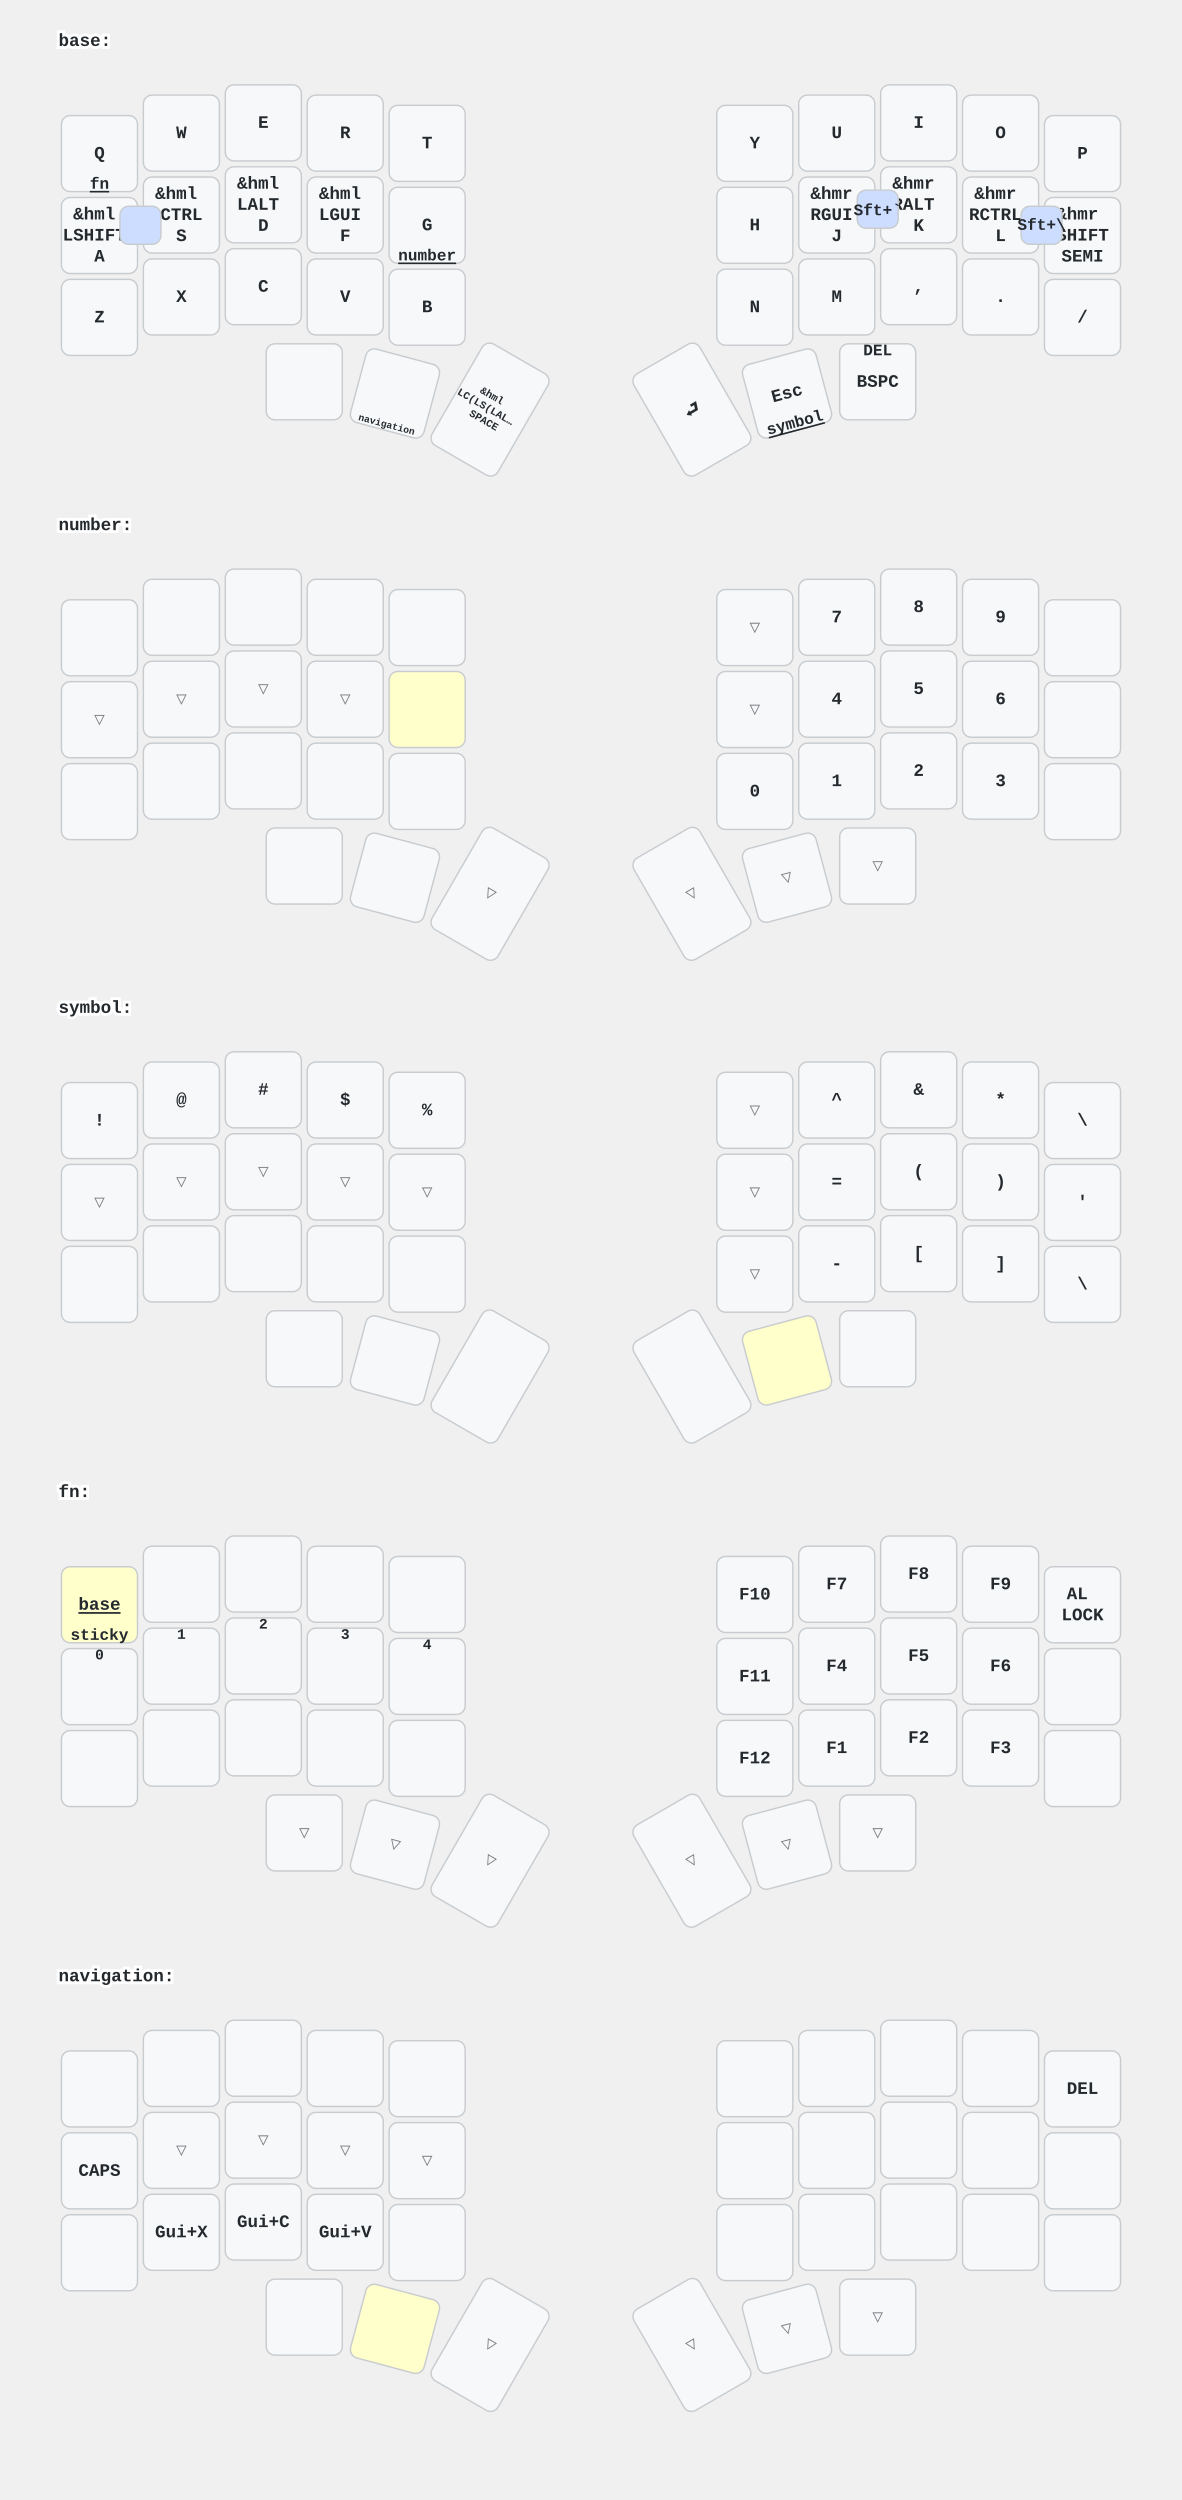
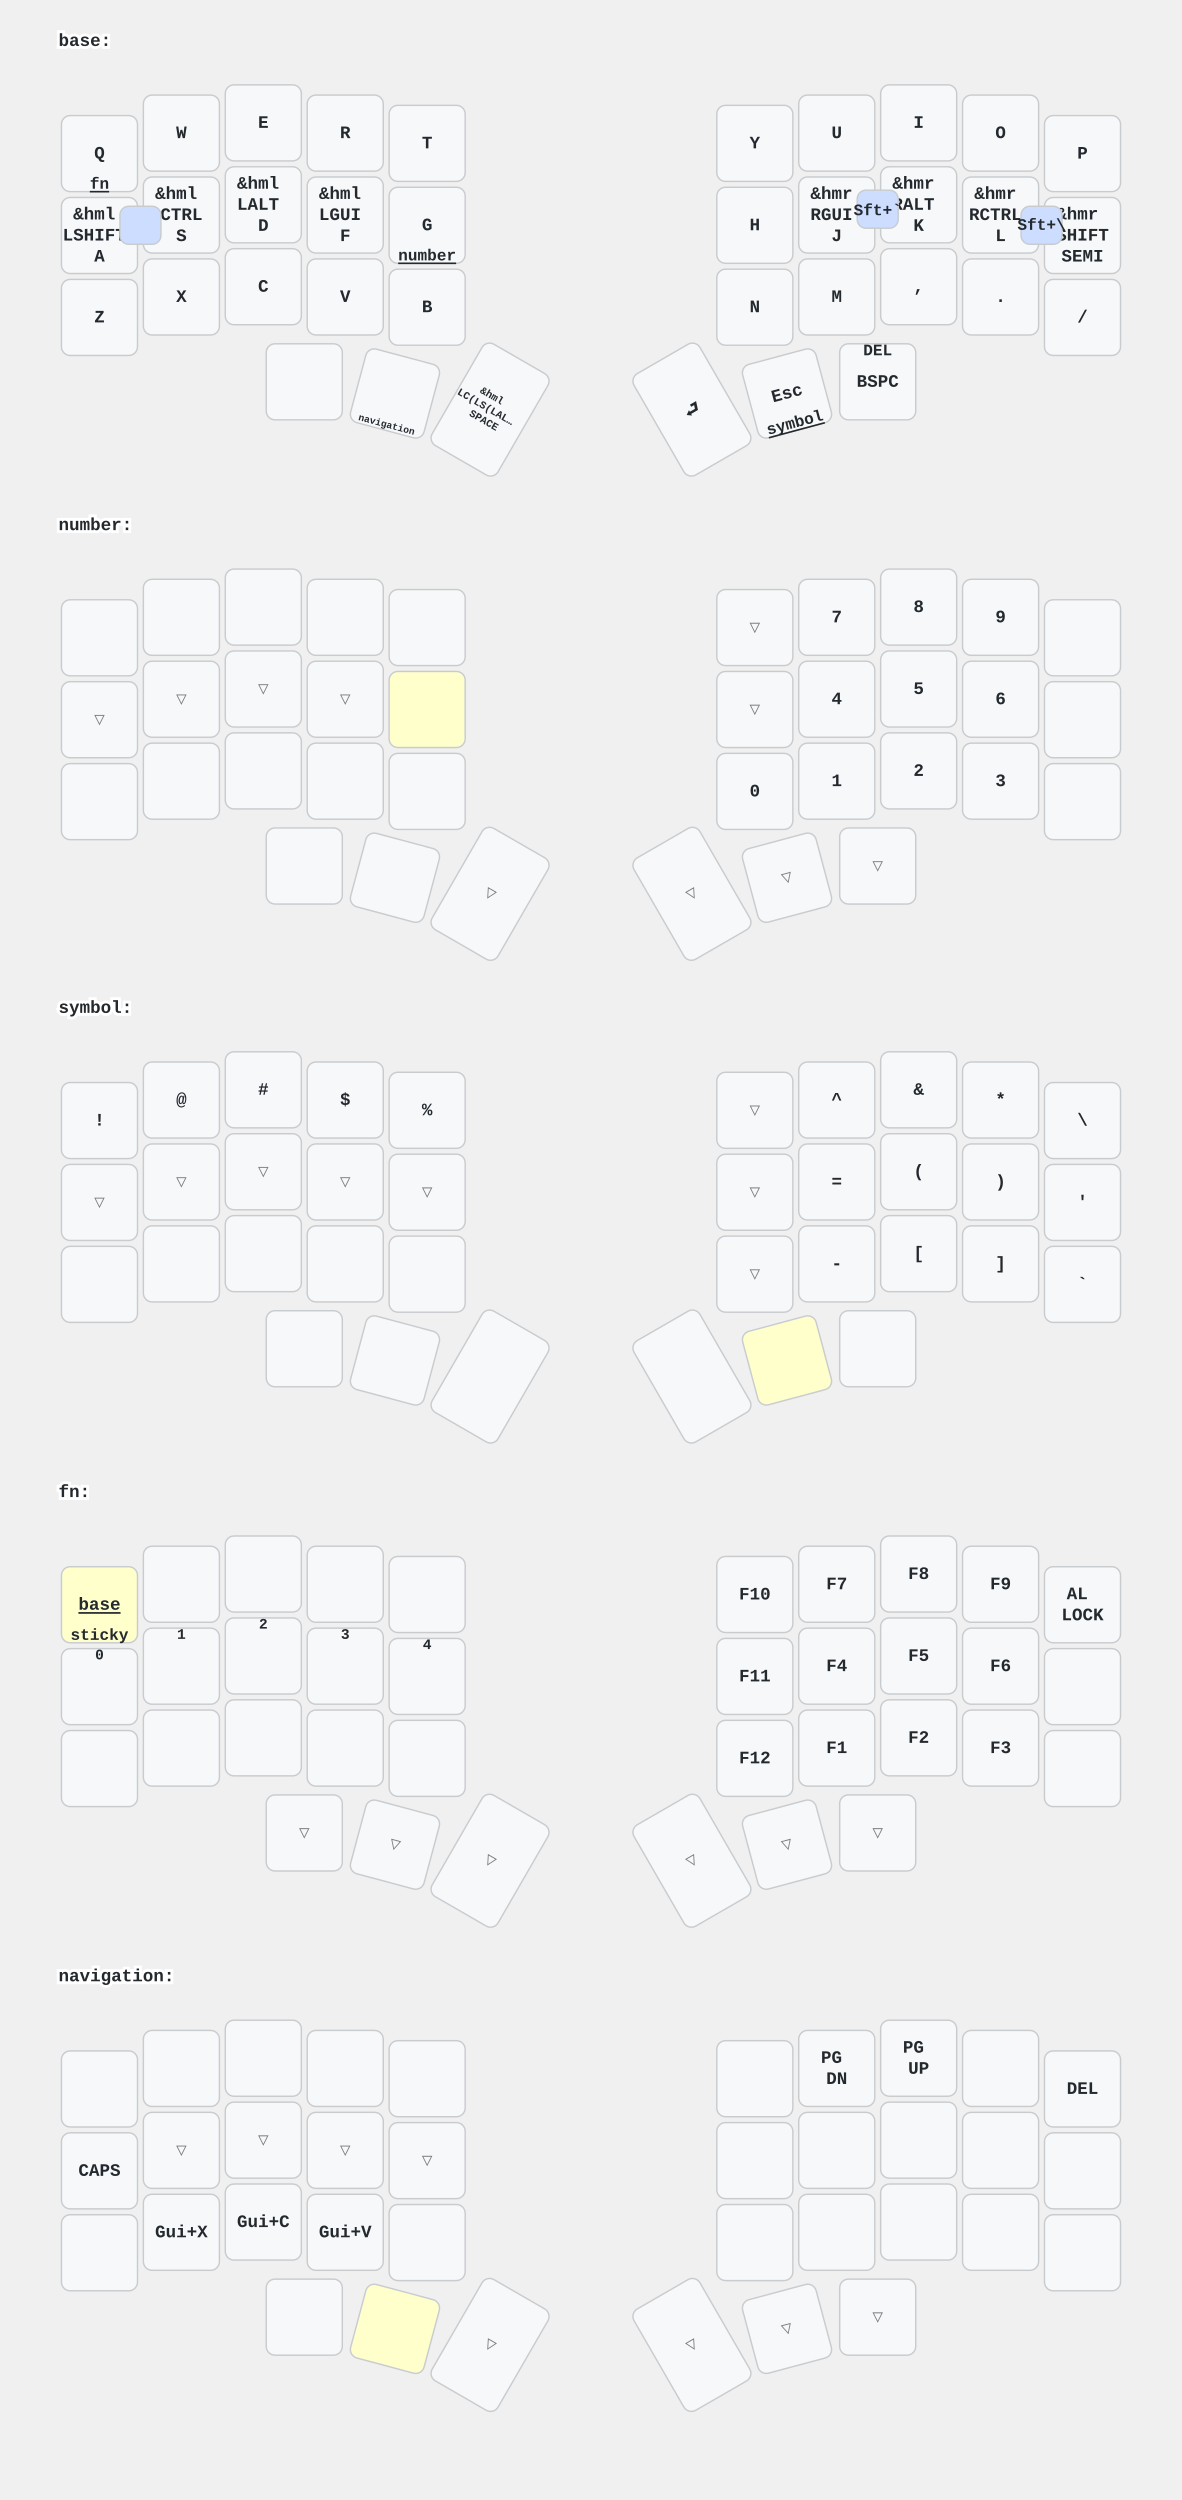
<svg xmlns="http://www.w3.org/2000/svg" xmlns:xlink="http://www.w3.org/1999/xlink" width="808" height="1709" viewBox="0 0 808 1709" class="keymap">
  <defs>/* start glyphs */
<svg id="mdi:apple-keyboard-shift">
      <svg id="mdi-apple-keyboard-shift" viewBox="0 0 24 24">
        <path d="M15,18V12H17.17L12,6.83L6.83,12H9V18H15M12,4L22,14H17V20H7V14H2L12,4Z" />
      </svg>
    </svg>
    <svg id="mdi:arrow-down">
      <svg id="mdi-arrow-down" viewBox="0 0 24 24">
        <path d="M11,4H13V16L18.5,10.5L19.92,11.92L12,19.84L4.08,11.92L5.5,10.5L11,16V4Z" />
      </svg>
    </svg>
    <svg id="mdi:arrow-left">
      <svg id="mdi-arrow-left" viewBox="0 0 24 24">
        <path d="M20,11V13H8L13.5,18.5L12.08,19.92L4.16,12L12.08,4.08L13.5,5.5L8,11H20Z" />
      </svg>
    </svg>
    <svg id="mdi:arrow-right">
      <svg id="mdi-arrow-right" viewBox="0 0 24 24">
        <path d="M4,11V13H16L10.5,18.5L11.92,19.92L19.84,12L11.92,4.08L10.5,5.5L16,11H4Z" />
      </svg>
    </svg>
    <svg id="mdi:arrow-up">
      <svg id="mdi-arrow-up" viewBox="0 0 24 24">
        <path d="M13,20H11V8L5.5,13.5L4.08,12.08L12,4.16L19.92,12.08L18.5,13.5L13,8V20Z" />
      </svg>
    </svg>
    <svg id="mdi:bluetooth">
      <svg id="mdi-bluetooth" viewBox="0 0 24 24">
        <path d="M14.88,16.29L13,18.17V14.41M13,5.83L14.88,7.71L13,9.58M17.71,7.71L12,2H11V9.58L6.41,5L5,6.41L10.59,12L5,17.58L6.41,19L11,14.41V22H12L17.71,16.29L13.41,12L17.71,7.71Z" />
      </svg>
    </svg>
    <svg id="mdi:bluetooth-connect">
      <svg id="mdi-bluetooth-connect" viewBox="0 0 24 24">
        <path d="M19,10L17,12L19,14L21,12M14.88,16.29L13,18.17V14.41M13,5.83L14.88,7.71L13,9.58M17.71,7.71L12,2H11V9.58L6.41,5L5,6.41L10.59,12L5,17.58L6.41,19L11,14.41V22H12L17.71,16.29L13.41,12M7,12L5,10L3,12L5,14L7,12Z" />
      </svg>
    </svg>
    <svg id="mdi:bluetooth-settings">
      <svg id="mdi-bluetooth-settings" viewBox="0 0 24 24">
        <path d="M14.88,14.29L13,16.17V12.41L14.88,14.29M13,3.83L14.88,5.71L13,7.59M17.71,5.71L12,0H11V7.59L6.41,3L5,4.41L10.59,10L5,15.59L6.41,17L11,12.41V20H12L17.71,14.29L13.41,10L17.71,5.71M15,24H17V22H15M7,24H9V22H7M11,24H13V22H11V24Z" />
      </svg>
    </svg>
    <svg id="mdi:close-thick">
      <svg id="mdi-close-thick" viewBox="0 0 24 24">
        <path d="M20 6.91L17.09 4L12 9.09L6.91 4L4 6.91L9.09 12L4 17.09L6.91 20L12 14.91L17.09 20L20 17.09L14.91 12L20 6.91Z" />
      </svg>
    </svg>
    <svg id="mdi:flash">
      <svg id="mdi-flash" viewBox="0 0 24 24">
        <path d="M7,2V13H10V22L17,10H13L17,2H7Z" />
      </svg>
    </svg>
    <svg id="mdi:keyboard">
      <svg id="mdi-keyboard" viewBox="0 0 24 24">
        <path d="M19,10H17V8H19M19,13H17V11H19M16,10H14V8H16M16,13H14V11H16M16,17H8V15H16M7,10H5V8H7M7,13H5V11H7M8,11H10V13H8M8,8H10V10H8M11,11H13V13H11M11,8H13V10H11M20,5H4C2.89,5 2,5.89 2,7V17A2,2 0 0,0 4,19H20A2,2 0 0,0 22,17V7C22,5.89 21.1,5 20,5Z" />
      </svg>
    </svg>
    <svg id="mdi:keyboard-tab">
      <svg id="mdi-keyboard-tab" viewBox="0 0 24 24">
        <path d="M20,18H22V6H20M11.59,7.41L15.17,11H1V13H15.17L11.59,16.58L13,18L19,12L13,6L11.59,7.41Z" />
      </svg>
    </svg>
    <svg id="mdi:micro-sd">
      <svg id="mdi-micro-sd" viewBox="0 0 24 24">
        <path d="M8,2A2,2 0 0,0 6,4V11L4,13V20A2,2 0 0,0 6,22H18A2,2 0 0,0 20,20V4A2,2 0 0,0 18,2H8M9,4H11V8H9V4M12,4H14V8H12V4M15,4H17V8H15V4Z" />
      </svg>
    </svg>
    <svg id="mdi:new-box">
      <svg id="mdi-new-box" viewBox="0 0 24 24">
        <path d="M20,4C21.11,4 22,4.89 22,6V18C22,19.11 21.11,20 20,20H4C2.89,20 2,19.11 2,18V6C2,4.89 2.89,4 4,4H20M8.5,15V9H7.25V12.5L4.75,9H3.5V15H4.75V11.5L7.3,15H8.5M13.5,10.26V9H9.5V15H13.5V13.75H11V12.64H13.5V11.38H11V10.26H13.5M20.5,14V9H19.25V13.5H18.13V10H16.88V13.5H15.75V9H14.5V14A1,1 0 0,0 15.5,15H19.5A1,1 0 0,0 20.5,14Z" />
      </svg>
    </svg>
    <svg id="mdi:usb">
      <svg id="mdi-usb" viewBox="0 0 24 24">
        <path d="M15,7V11H16V13H13V5H15L12,1L9,5H11V13H8V10.93C8.7,10.56 9.2,9.85 9.2,9C9.2,7.78 8.21,6.8 7,6.8C5.78,6.8 4.8,7.78 4.8,9C4.8,9.85 5.3,10.56 6,10.93V13A2,2 0 0,0 8,15H11V18.05C10.29,18.41 9.8,19.15 9.8,20A2.2,2.2 0 0,0 12,22.2A2.2,2.2 0 0,0 14.2,20C14.2,19.15 13.71,18.41 13,18.05V15H16A2,2 0 0,0 18,13V11H19V7H15Z" />
      </svg>
    </svg>
  </defs>/* end glyphs */
<style>/* inherit to force styles through use tags */
svg path {
    fill: inherit;
}

/* font and background color specifications */
svg.keymap {
    font-family: SFMono-Regular,Consolas,Liberation Mono,Menlo,monospace;
    font-size: 14px;
    font-kerning: normal;
    text-rendering: optimizeLegibility;
    fill: #24292e;
}

/* default key styling */
rect.key {
    fill: #f6f8fa;
}

rect.key, rect.combo {
    stroke: #c9cccf;
    stroke-width: 1;
}

/* default key side styling, only used is draw_key_sides is set */
rect.side {
    filter: brightness(90%);
}

/* color accent for combo boxes */
rect.combo, rect.combo-separate {
    fill: #cdf;
}

/* color accent for held keys */
rect.held, rect.combo.held {
    fill: #fdd;
}

/* color accent for ghost (optional) keys */
rect.ghost, rect.combo.ghost {
    stroke-dasharray: 4, 4;
    stroke-width: 2;
}

text {
    text-anchor: middle;
    dominant-baseline: middle;
}

/* styling for layer labels */
text.label {
    font-weight: bold;
    text-anchor: start;
    stroke: white;
    stroke-width: 4;
    paint-order: stroke;
}

/* styling for optional footer */
text.footer {
    text-anchor: end;
    dominant-baseline: auto;
    stroke: white;
    stroke-width: 4;
    paint-order: stroke;
}

/* styling for combo tap, and key non-tap label text */
text.combo, text.hold, text.shifted, text.left, text.right {
    font-size: 11px;
}

text.hold {
    text-anchor: middle;
    dominant-baseline: auto;
}

text.shifted {
    text-anchor: middle;
    dominant-baseline: hanging;
}

text.left {
    text-anchor: start;
}

text.right {
    text-anchor: end;
}

text.layer-activator {
    text-decoration: underline;
}

/* styling for hold/shifted label text in combo box */
text.combo.hold, text.combo.shifted, text.combo.left, text.combo.right {
    font-size: 8px;
}

/* lighter symbol for transparent keys */
text.trans {
    fill: #7b7e81;
}

/* styling for combo dendrons */
path.combo {
    stroke-width: 1;
    stroke: gray;
    fill: none;
}

/* Start Tabler Icons Cleanup */
/* cannot use height/width with glyphs */
.icon-tabler &gt; path {
    fill: inherit;
    stroke: inherit;
    stroke-width: 2;
}
/* hide tabler's default box */
.icon-tabler &gt; path[stroke="none"][fill="none"] {
    visibility: hidden;
}
/* End Tabler Icons Cleanup */

/* For default sytles, see https://github.com/caksoylar/keymap-drawer/blob/main/keymap_drawer/config.py#L85 */

svg.keymap {
  font-family: Ubuntu Mono, Inconsolata, Consolas, Liberation Mono, Menlo, monospace;
  font-size: 12px;
  font-weight: bold;
  text-rendering: optimizeLegibility;
}

/* Color accent for held keys */
rect.held, rect.combo.held {
    fill: #ffc;
}

/* Technique borrowed and extended from https://github.com/englmaxi/zmk-config/blob/master/keymap-drawer/config.yaml */
.sym_sub_text.tap {
  translate: -5px 2px;
  font-size: 20px;
}
.sym_sub_text.shifted {
  translate: 10px 13px;
  font-size: 10px;
  opacity: 1.0;
}
.combo.sym_sub_text.tap {
  translate: -1px 1px;
}
.combo.sym_sub_text.shifted {
  translate: 7px 5px;
  font-size: 10px;
  opacity: 1.0;
}

/* Toggle */
.toggle.shifted {
  translate: -10px 12px;
}

.toggle.hold {
  translate: 13px -23px;
}

/* Variant for tap-dances */
.tap_dance.tap {
  translate: -7px 0px;
  font-size: 12px;
}
.tap_dance.shifted {
  translate: 7px 17px;
  font-size: 12px;
  opacity: 1.0;
}

/* Variant for symbol next to symbol */
.sym_by_sym.tap {
  translate: -6px 0px;
}
.sym_by_sym.shifted {
  translate: 10px 12px;
  opacity: 1.0;
}

.combo.sym_by_sym.tap {
  translate: -35px 0px;
}
.combo.sym_by_sym.shifted {
  translate: 35px 20px;
  opacity: 1.0;
}

.combo.sym_by_sym.hold {
  visibility: hidden;
}

/* hide hold box for combo sym_by_sym */
.combo.sym_by_sym.hold &gt; path[stroke="none"][fill="none"] {
  visibility: hidden;
}
</style>
  <g transform="translate(40, 0)" class="layer-base">
    <text x="0" y="28" class="label" id="base">base:</text>
    <g transform="translate(0, 56)">
      <g transform="translate(28, 49)" class="key keypos-0">
        <rect rx="6" ry="6" x="-26" y="-26" width="52" height="52" class="key" />
        <text x="0" y="0" class="key tap">Q</text>
        <a href="#fn">
          <text x="0" y="24" class="key hold layer-activator">fn</text>
        </a>
      </g>
      <g transform="translate(84, 35)" class="key keypos-1">
        <rect rx="6" ry="6" x="-26" y="-26" width="52" height="52" class="key" />
        <text x="0" y="0" class="key tap">W</text>
      </g>
      <g transform="translate(140, 28)" class="key keypos-2">
        <rect rx="6" ry="6" x="-26" y="-26" width="52" height="52" class="key" />
        <text x="0" y="0" class="key tap">E</text>
      </g>
      <g transform="translate(196, 35)" class="key keypos-3">
        <rect rx="6" ry="6" x="-26" y="-26" width="52" height="52" class="key" />
        <text x="0" y="0" class="key tap">R</text>
      </g>
      <g transform="translate(252, 42)" class="key keypos-4">
        <rect rx="6" ry="6" x="-26" y="-26" width="52" height="52" class="key" />
        <text x="0" y="0" class="key tap">T</text>
      </g>
      <g transform="translate(476, 42)" class="key keypos-5">
        <rect rx="6" ry="6" x="-26" y="-26" width="52" height="52" class="key" />
        <text x="0" y="0" class="key tap">Y</text>
      </g>
      <g transform="translate(532, 35)" class="key keypos-6">
        <rect rx="6" ry="6" x="-26" y="-26" width="52" height="52" class="key" />
        <text x="0" y="0" class="key tap">U</text>
      </g>
      <g transform="translate(588, 28)" class="key keypos-7">
        <rect rx="6" ry="6" x="-26" y="-26" width="52" height="52" class="key" />
        <text x="0" y="0" class="key tap">I</text>
      </g>
      <g transform="translate(644, 35)" class="key keypos-8">
        <rect rx="6" ry="6" x="-26" y="-26" width="52" height="52" class="key" />
        <text x="0" y="0" class="key tap">O</text>
      </g>
      <g transform="translate(700, 49)" class="key keypos-9">
        <rect rx="6" ry="6" x="-26" y="-26" width="52" height="52" class="key" />
        <text x="0" y="0" class="key tap">P</text>
      </g>
      <g transform="translate(28, 105)" class="key keypos-10">
        <rect rx="6" ry="6" x="-26" y="-26" width="52" height="52" class="key" />
        <text x="0" y="0" class="key tap">
          <tspan x="0" dy="-1.2em">&amp;hml</tspan>
          <tspan x="0" dy="1.2em">LSHIFT</tspan>
          <tspan x="0" dy="1.2em">A</tspan>
        </text>
      </g>
      <g transform="translate(84, 91)" class="key keypos-11">
        <rect rx="6" ry="6" x="-26" y="-26" width="52" height="52" class="key" />
        <text x="0" y="0" class="key tap">
          <tspan x="0" dy="-1.2em">&amp;hml</tspan>
          <tspan x="0" dy="1.2em">LCTRL</tspan>
          <tspan x="0" dy="1.2em">S</tspan>
        </text>
      </g>
      <g transform="translate(140, 84)" class="key keypos-12">
        <rect rx="6" ry="6" x="-26" y="-26" width="52" height="52" class="key" />
        <text x="0" y="0" class="key tap">
          <tspan x="0" dy="-1.2em">&amp;hml</tspan>
          <tspan x="0" dy="1.2em">LALT</tspan>
          <tspan x="0" dy="1.2em">D</tspan>
        </text>
      </g>
      <g transform="translate(196, 91)" class="key keypos-13">
        <rect rx="6" ry="6" x="-26" y="-26" width="52" height="52" class="key" />
        <text x="0" y="0" class="key tap">
          <tspan x="0" dy="-1.2em">&amp;hml</tspan>
          <tspan x="0" dy="1.2em">LGUI</tspan>
          <tspan x="0" dy="1.2em">F</tspan>
        </text>
      </g>
      <g transform="translate(252, 98)" class="key keypos-14">
        <rect rx="6" ry="6" x="-26" y="-26" width="52" height="52" class="key" />
        <text x="0" y="0" class="key tap">G</text>
        <a href="#number">
          <text x="0" y="24" class="key hold layer-activator">number</text>
        </a>
      </g>
      <g transform="translate(476, 98)" class="key keypos-15">
        <rect rx="6" ry="6" x="-26" y="-26" width="52" height="52" class="key" />
        <text x="0" y="0" class="key tap">H</text>
      </g>
      <g transform="translate(532, 91)" class="key keypos-16">
        <rect rx="6" ry="6" x="-26" y="-26" width="52" height="52" class="key" />
        <text x="0" y="0" class="key tap">
          <tspan x="0" dy="-1.2em">&amp;hmr</tspan>
          <tspan x="0" dy="1.2em">RGUI</tspan>
          <tspan x="0" dy="1.2em">J</tspan>
        </text>
      </g>
      <g transform="translate(588, 84)" class="key keypos-17">
        <rect rx="6" ry="6" x="-26" y="-26" width="52" height="52" class="key" />
        <text x="0" y="0" class="key tap">
          <tspan x="0" dy="-1.2em">&amp;hmr</tspan>
          <tspan x="0" dy="1.2em">RALT</tspan>
          <tspan x="0" dy="1.2em">K</tspan>
        </text>
      </g>
      <g transform="translate(644, 91)" class="key keypos-18">
        <rect rx="6" ry="6" x="-26" y="-26" width="52" height="52" class="key" />
        <text x="0" y="0" class="key tap">
          <tspan x="0" dy="-1.2em">&amp;hmr</tspan>
          <tspan x="0" dy="1.2em">RCTRL</tspan>
          <tspan x="0" dy="1.2em">L</tspan>
        </text>
      </g>
      <g transform="translate(700, 105)" class="key keypos-19">
        <rect rx="6" ry="6" x="-26" y="-26" width="52" height="52" class="key" />
        <text x="0" y="0" class="key tap">
          <tspan x="0" dy="-1.2em">&amp;hmr</tspan>
          <tspan x="0" dy="1.2em">RSHIFT</tspan>
          <tspan x="0" dy="1.2em">SEMI</tspan>
        </text>
      </g>
      <g transform="translate(28, 161)" class="key keypos-20">
        <rect rx="6" ry="6" x="-26" y="-26" width="52" height="52" class="key" />
        <text x="0" y="0" class="key tap">Z</text>
      </g>
      <g transform="translate(84, 147)" class="key keypos-21">
        <rect rx="6" ry="6" x="-26" y="-26" width="52" height="52" class="key" />
        <text x="0" y="0" class="key tap">X</text>
      </g>
      <g transform="translate(140, 140)" class="key keypos-22">
        <rect rx="6" ry="6" x="-26" y="-26" width="52" height="52" class="key" />
        <text x="0" y="0" class="key tap">C</text>
      </g>
      <g transform="translate(196, 147)" class="key keypos-23">
        <rect rx="6" ry="6" x="-26" y="-26" width="52" height="52" class="key" />
        <text x="0" y="0" class="key tap">V</text>
      </g>
      <g transform="translate(252, 154)" class="key keypos-24">
        <rect rx="6" ry="6" x="-26" y="-26" width="52" height="52" class="key" />
        <text x="0" y="0" class="key tap">B</text>
      </g>
      <g transform="translate(476, 154)" class="key keypos-25">
        <rect rx="6" ry="6" x="-26" y="-26" width="52" height="52" class="key" />
        <text x="0" y="0" class="key tap">N</text>
      </g>
      <g transform="translate(532, 147)" class="key keypos-26">
        <rect rx="6" ry="6" x="-26" y="-26" width="52" height="52" class="key" />
        <text x="0" y="0" class="key tap">M</text>
      </g>
      <g transform="translate(588, 140)" class="key keypos-27">
        <rect rx="6" ry="6" x="-26" y="-26" width="52" height="52" class="key" />
        <text x="0" y="0" class="key tap">,</text>
      </g>
      <g transform="translate(644, 147)" class="key keypos-28">
        <rect rx="6" ry="6" x="-26" y="-26" width="52" height="52" class="key" />
        <text x="0" y="0" class="key tap">.</text>
      </g>
      <g transform="translate(700, 161)" class="key keypos-29">
        <rect rx="6" ry="6" x="-26" y="-26" width="52" height="52" class="key" />
        <text x="0" y="0" class="key tap">/</text>
      </g>
      <g transform="translate(168, 205)" class="key keypos-30">
        <rect rx="6" ry="6" x="-26" y="-26" width="52" height="52" class="key" />
        <use href="#mdi:apple-keyboard-shift" xlink:href="#mdi:apple-keyboard-shift" x="-9" y="-9" height="18" width="18.0" class="key tap glyph mdi:apple-keyboard-shift" />
      </g>
      <g transform="translate(230, 213) rotate(15.0)" class="key keypos-31">
        <rect rx="6" ry="6" x="-26" y="-26" width="52" height="52" class="key" />
        <use href="#mdi:keyboard-tab" xlink:href="#mdi:keyboard-tab" x="-9" y="-9" height="18" width="18.0" class="key tap glyph mdi:keyboard-tab" />
        <a href="#navigation">
          <text x="0" y="24" class="key hold layer-activator">
            <tspan style="font-size: 60%">navigation</tspan>
          </text>
        </a>
      </g>
      <g transform="translate(295, 224) rotate(30.0)" class="key keypos-32">
        <rect rx="6" ry="6" x="-26" y="-40" width="52" height="80" class="key" />
        <text x="0" y="0" class="key tap">
          <tspan x="0" dy="-1.2em" style="font-size: 60%">&amp;hml</tspan>
          <tspan x="0" dy="1.2em" style="font-size: 60%">LC(LS(LAL…</tspan>
          <tspan x="0" dy="1.2em" style="font-size: 60%">SPACE</tspan>
        </text>
      </g>
      <g transform="translate(433, 224) rotate(-30.0)" class="key keypos-33">
        <rect rx="6" ry="6" x="-26" y="-40" width="52" height="80" class="key" />
        <text x="0" y="0" class="key tap">⮐</text>
      </g>
      <g transform="translate(498, 213) rotate(-15.0)" class="key keypos-34">
        <rect rx="6" ry="6" x="-26" y="-26" width="52" height="52" class="key" />
        <text x="0" y="0" class="key tap">Esc</text>
        <a href="#symbol">
          <text x="0" y="24" class="key hold layer-activator">symbol</text>
        </a>
      </g>
      <g transform="translate(560, 205)" class="key keypos-35">
        <rect rx="6" ry="6" x="-26" y="-26" width="52" height="52" class="key" />
        <text x="0" y="0" class="key tap">BSPC</text>
        <text x="0" y="-24" class="key shifted">DEL</text>
      </g>
      <g class="combo combopos-0">
        <rect rx="6" ry="6" x="42" y="85" width="28" height="26" class="combo" />
        <use href="#mdi:keyboard-tab" xlink:href="#mdi:keyboard-tab" x="47" y="89" height="18" width="18.0" class="combo tap glyph mdi:keyboard-tab" />
      </g>
      <g class="combo combopos-1">
        <rect rx="6" ry="6" x="546" y="74" width="28" height="26" class="combo" />
        <text x="560" y="88" class="combo tap">Sft+`</text>
      </g>
      <g class="combo combopos-2">
        <rect rx="6" ry="6" x="658" y="85" width="28" height="26" class="combo" />
        <text x="672" y="98" class="combo tap">Sft+\</text>
      </g>
    </g>
  </g>
  <g transform="translate(40, 331)" class="layer-number">
    <text x="0" y="28" class="label" id="number">number:</text>
    <g transform="translate(0, 56)">
      <g transform="translate(28, 49)" class="key keypos-0">
        <rect rx="6" ry="6" x="-26" y="-26" width="52" height="52" class="key" />
      </g>
      <g transform="translate(84, 35)" class="key keypos-1">
        <rect rx="6" ry="6" x="-26" y="-26" width="52" height="52" class="key" />
      </g>
      <g transform="translate(140, 28)" class="key keypos-2">
        <rect rx="6" ry="6" x="-26" y="-26" width="52" height="52" class="key" />
      </g>
      <g transform="translate(196, 35)" class="key keypos-3">
        <rect rx="6" ry="6" x="-26" y="-26" width="52" height="52" class="key" />
      </g>
      <g transform="translate(252, 42)" class="key keypos-4">
        <rect rx="6" ry="6" x="-26" y="-26" width="52" height="52" class="key" />
      </g>
      <g transform="translate(476, 42)" class="key trans keypos-5">
        <rect rx="6" ry="6" x="-26" y="-26" width="52" height="52" class="key trans" />
        <text x="0" y="0" class="key trans tap">▽</text>
      </g>
      <g transform="translate(532, 35)" class="key keypos-6">
        <rect rx="6" ry="6" x="-26" y="-26" width="52" height="52" class="key" />
        <text x="0" y="0" class="key tap">7</text>
      </g>
      <g transform="translate(588, 28)" class="key keypos-7">
        <rect rx="6" ry="6" x="-26" y="-26" width="52" height="52" class="key" />
        <text x="0" y="0" class="key tap">8</text>
      </g>
      <g transform="translate(644, 35)" class="key keypos-8">
        <rect rx="6" ry="6" x="-26" y="-26" width="52" height="52" class="key" />
        <text x="0" y="0" class="key tap">9</text>
      </g>
      <g transform="translate(700, 49)" class="key keypos-9">
        <rect rx="6" ry="6" x="-26" y="-26" width="52" height="52" class="key" />
      </g>
      <g transform="translate(28, 105)" class="key trans keypos-10">
        <rect rx="6" ry="6" x="-26" y="-26" width="52" height="52" class="key trans" />
        <text x="0" y="0" class="key trans tap">▽</text>
      </g>
      <g transform="translate(84, 91)" class="key trans keypos-11">
        <rect rx="6" ry="6" x="-26" y="-26" width="52" height="52" class="key trans" />
        <text x="0" y="0" class="key trans tap">▽</text>
      </g>
      <g transform="translate(140, 84)" class="key trans keypos-12">
        <rect rx="6" ry="6" x="-26" y="-26" width="52" height="52" class="key trans" />
        <text x="0" y="0" class="key trans tap">▽</text>
      </g>
      <g transform="translate(196, 91)" class="key trans keypos-13">
        <rect rx="6" ry="6" x="-26" y="-26" width="52" height="52" class="key trans" />
        <text x="0" y="0" class="key trans tap">▽</text>
      </g>
      <g transform="translate(252, 98)" class="key held keypos-14">
        <rect rx="6" ry="6" x="-26" y="-26" width="52" height="52" class="key held" />
      </g>
      <g transform="translate(476, 98)" class="key trans keypos-15">
        <rect rx="6" ry="6" x="-26" y="-26" width="52" height="52" class="key trans" />
        <text x="0" y="0" class="key trans tap">▽</text>
      </g>
      <g transform="translate(532, 91)" class="key keypos-16">
        <rect rx="6" ry="6" x="-26" y="-26" width="52" height="52" class="key" />
        <text x="0" y="0" class="key tap">4</text>
      </g>
      <g transform="translate(588, 84)" class="key keypos-17">
        <rect rx="6" ry="6" x="-26" y="-26" width="52" height="52" class="key" />
        <text x="0" y="0" class="key tap">5</text>
      </g>
      <g transform="translate(644, 91)" class="key keypos-18">
        <rect rx="6" ry="6" x="-26" y="-26" width="52" height="52" class="key" />
        <text x="0" y="0" class="key tap">6</text>
      </g>
      <g transform="translate(700, 105)" class="key keypos-19">
        <rect rx="6" ry="6" x="-26" y="-26" width="52" height="52" class="key" />
      </g>
      <g transform="translate(28, 161)" class="key keypos-20">
        <rect rx="6" ry="6" x="-26" y="-26" width="52" height="52" class="key" />
      </g>
      <g transform="translate(84, 147)" class="key keypos-21">
        <rect rx="6" ry="6" x="-26" y="-26" width="52" height="52" class="key" />
      </g>
      <g transform="translate(140, 140)" class="key keypos-22">
        <rect rx="6" ry="6" x="-26" y="-26" width="52" height="52" class="key" />
      </g>
      <g transform="translate(196, 147)" class="key keypos-23">
        <rect rx="6" ry="6" x="-26" y="-26" width="52" height="52" class="key" />
      </g>
      <g transform="translate(252, 154)" class="key keypos-24">
        <rect rx="6" ry="6" x="-26" y="-26" width="52" height="52" class="key" />
      </g>
      <g transform="translate(476, 154)" class="key keypos-25">
        <rect rx="6" ry="6" x="-26" y="-26" width="52" height="52" class="key" />
        <text x="0" y="0" class="key tap">0</text>
      </g>
      <g transform="translate(532, 147)" class="key keypos-26">
        <rect rx="6" ry="6" x="-26" y="-26" width="52" height="52" class="key" />
        <text x="0" y="0" class="key tap">1</text>
      </g>
      <g transform="translate(588, 140)" class="key keypos-27">
        <rect rx="6" ry="6" x="-26" y="-26" width="52" height="52" class="key" />
        <text x="0" y="0" class="key tap">2</text>
      </g>
      <g transform="translate(644, 147)" class="key keypos-28">
        <rect rx="6" ry="6" x="-26" y="-26" width="52" height="52" class="key" />
        <text x="0" y="0" class="key tap">3</text>
      </g>
      <g transform="translate(700, 161)" class="key keypos-29">
        <rect rx="6" ry="6" x="-26" y="-26" width="52" height="52" class="key" />
      </g>
      <g transform="translate(168, 205)" class="key keypos-30">
        <rect rx="6" ry="6" x="-26" y="-26" width="52" height="52" class="key" />
      </g>
      <g transform="translate(230, 213) rotate(15.0)" class="key keypos-31">
        <rect rx="6" ry="6" x="-26" y="-26" width="52" height="52" class="key" />
      </g>
      <g transform="translate(295, 224) rotate(30.0)" class="key trans keypos-32">
        <rect rx="6" ry="6" x="-26" y="-40" width="52" height="80" class="key trans" />
        <text x="0" y="0" class="key trans tap">▽</text>
      </g>
      <g transform="translate(433, 224) rotate(-30.0)" class="key trans keypos-33">
        <rect rx="6" ry="6" x="-26" y="-40" width="52" height="80" class="key trans" />
        <text x="0" y="0" class="key trans tap">▽</text>
      </g>
      <g transform="translate(498, 213) rotate(-15.0)" class="key trans keypos-34">
        <rect rx="6" ry="6" x="-26" y="-26" width="52" height="52" class="key trans" />
        <text x="0" y="0" class="key trans tap">▽</text>
      </g>
      <g transform="translate(560, 205)" class="key trans keypos-35">
        <rect rx="6" ry="6" x="-26" y="-26" width="52" height="52" class="key trans" />
        <text x="0" y="0" class="key trans tap">▽</text>
      </g>
    </g>
  </g>
  <g transform="translate(40, 661)" class="layer-symbol">
    <text x="0" y="28" class="label" id="symbol">symbol:</text>
    <g transform="translate(0, 56)">
      <g transform="translate(28, 49)" class="key keypos-0">
        <rect rx="6" ry="6" x="-26" y="-26" width="52" height="52" class="key" />
        <text x="0" y="0" class="key tap">!</text>
      </g>
      <g transform="translate(84, 35)" class="key keypos-1">
        <rect rx="6" ry="6" x="-26" y="-26" width="52" height="52" class="key" />
        <text x="0" y="0" class="key tap">@</text>
      </g>
      <g transform="translate(140, 28)" class="key keypos-2">
        <rect rx="6" ry="6" x="-26" y="-26" width="52" height="52" class="key" />
        <text x="0" y="0" class="key tap">#</text>
      </g>
      <g transform="translate(196, 35)" class="key keypos-3">
        <rect rx="6" ry="6" x="-26" y="-26" width="52" height="52" class="key" />
        <text x="0" y="0" class="key tap">$</text>
      </g>
      <g transform="translate(252, 42)" class="key keypos-4">
        <rect rx="6" ry="6" x="-26" y="-26" width="52" height="52" class="key" />
        <text x="0" y="0" class="key tap">%</text>
      </g>
      <g transform="translate(476, 42)" class="key trans keypos-5">
        <rect rx="6" ry="6" x="-26" y="-26" width="52" height="52" class="key trans" />
        <text x="0" y="0" class="key trans tap">▽</text>
      </g>
      <g transform="translate(532, 35)" class="key keypos-6">
        <rect rx="6" ry="6" x="-26" y="-26" width="52" height="52" class="key" />
        <text x="0" y="0" class="key tap">^</text>
      </g>
      <g transform="translate(588, 28)" class="key keypos-7">
        <rect rx="6" ry="6" x="-26" y="-26" width="52" height="52" class="key" />
        <text x="0" y="0" class="key tap">&amp;</text>
      </g>
      <g transform="translate(644, 35)" class="key keypos-8">
        <rect rx="6" ry="6" x="-26" y="-26" width="52" height="52" class="key" />
        <text x="0" y="0" class="key tap">*</text>
      </g>
      <g transform="translate(700, 49)" class="key keypos-9">
        <rect rx="6" ry="6" x="-26" y="-26" width="52" height="52" class="key" />
        <text x="0" y="0" class="key tap">\</text>
      </g>
      <g transform="translate(28, 105)" class="key trans keypos-10">
        <rect rx="6" ry="6" x="-26" y="-26" width="52" height="52" class="key trans" />
        <text x="0" y="0" class="key trans tap">▽</text>
      </g>
      <g transform="translate(84, 91)" class="key trans keypos-11">
        <rect rx="6" ry="6" x="-26" y="-26" width="52" height="52" class="key trans" />
        <text x="0" y="0" class="key trans tap">▽</text>
      </g>
      <g transform="translate(140, 84)" class="key trans keypos-12">
        <rect rx="6" ry="6" x="-26" y="-26" width="52" height="52" class="key trans" />
        <text x="0" y="0" class="key trans tap">▽</text>
      </g>
      <g transform="translate(196, 91)" class="key trans keypos-13">
        <rect rx="6" ry="6" x="-26" y="-26" width="52" height="52" class="key trans" />
        <text x="0" y="0" class="key trans tap">▽</text>
      </g>
      <g transform="translate(252, 98)" class="key trans keypos-14">
        <rect rx="6" ry="6" x="-26" y="-26" width="52" height="52" class="key trans" />
        <text x="0" y="0" class="key trans tap">▽</text>
      </g>
      <g transform="translate(476, 98)" class="key trans keypos-15">
        <rect rx="6" ry="6" x="-26" y="-26" width="52" height="52" class="key trans" />
        <text x="0" y="0" class="key trans tap">▽</text>
      </g>
      <g transform="translate(532, 91)" class="key keypos-16">
        <rect rx="6" ry="6" x="-26" y="-26" width="52" height="52" class="key" />
        <text x="0" y="0" class="key tap">=</text>
      </g>
      <g transform="translate(588, 84)" class="key keypos-17">
        <rect rx="6" ry="6" x="-26" y="-26" width="52" height="52" class="key" />
        <text x="0" y="0" class="key tap">(</text>
      </g>
      <g transform="translate(644, 91)" class="key keypos-18">
        <rect rx="6" ry="6" x="-26" y="-26" width="52" height="52" class="key" />
        <text x="0" y="0" class="key tap">)</text>
      </g>
      <g transform="translate(700, 105)" class="key keypos-19">
        <rect rx="6" ry="6" x="-26" y="-26" width="52" height="52" class="key" />
        <text x="0" y="0" class="key tap">'</text>
      </g>
      <g transform="translate(28, 161)" class="key keypos-20">
        <rect rx="6" ry="6" x="-26" y="-26" width="52" height="52" class="key" />
      </g>
      <g transform="translate(84, 147)" class="key keypos-21">
        <rect rx="6" ry="6" x="-26" y="-26" width="52" height="52" class="key" />
      </g>
      <g transform="translate(140, 140)" class="key keypos-22">
        <rect rx="6" ry="6" x="-26" y="-26" width="52" height="52" class="key" />
      </g>
      <g transform="translate(196, 147)" class="key keypos-23">
        <rect rx="6" ry="6" x="-26" y="-26" width="52" height="52" class="key" />
      </g>
      <g transform="translate(252, 154)" class="key keypos-24">
        <rect rx="6" ry="6" x="-26" y="-26" width="52" height="52" class="key" />
      </g>
      <g transform="translate(476, 154)" class="key trans keypos-25">
        <rect rx="6" ry="6" x="-26" y="-26" width="52" height="52" class="key trans" />
        <text x="0" y="0" class="key trans tap">▽</text>
      </g>
      <g transform="translate(532, 147)" class="key keypos-26">
        <rect rx="6" ry="6" x="-26" y="-26" width="52" height="52" class="key" />
        <text x="0" y="0" class="key tap">-</text>
      </g>
      <g transform="translate(588, 140)" class="key keypos-27">
        <rect rx="6" ry="6" x="-26" y="-26" width="52" height="52" class="key" />
        <text x="0" y="0" class="key tap">[</text>
      </g>
      <g transform="translate(644, 147)" class="key keypos-28">
        <rect rx="6" ry="6" x="-26" y="-26" width="52" height="52" class="key" />
        <text x="0" y="0" class="key tap">]</text>
      </g>
      <g transform="translate(700, 161)" class="key keypos-29">
        <rect rx="6" ry="6" x="-26" y="-26" width="52" height="52" class="key" />
-         <text x="0" y="0" class="key tap">\</text>
+         <text x="0" y="0" class="key tap">`</text>
      </g>
      <g transform="translate(168, 205)" class="key keypos-30">
        <rect rx="6" ry="6" x="-26" y="-26" width="52" height="52" class="key" />
      </g>
      <g transform="translate(230, 213) rotate(15.0)" class="key keypos-31">
        <rect rx="6" ry="6" x="-26" y="-26" width="52" height="52" class="key" />
      </g>
      <g transform="translate(295, 224) rotate(30.0)" class="key keypos-32">
        <rect rx="6" ry="6" x="-26" y="-40" width="52" height="80" class="key" />
      </g>
      <g transform="translate(433, 224) rotate(-30.0)" class="key keypos-33">
        <rect rx="6" ry="6" x="-26" y="-40" width="52" height="80" class="key" />
      </g>
      <g transform="translate(498, 213) rotate(-15.0)" class="key held keypos-34">
        <rect rx="6" ry="6" x="-26" y="-26" width="52" height="52" class="key held" />
      </g>
      <g transform="translate(560, 205)" class="key keypos-35">
        <rect rx="6" ry="6" x="-26" y="-26" width="52" height="52" class="key" />
      </g>
    </g>
  </g>
  <g transform="translate(40, 992)" class="layer-fn">
    <text x="0" y="28" class="label" id="fn">fn:</text>
    <g transform="translate(0, 56)">
      <g transform="translate(28, 49)" class="key held keypos-0">
        <rect rx="6" ry="6" x="-26" y="-26" width="52" height="52" class="key held" />
        <a href="#base">
          <text x="0" y="0" class="key held tap layer-activator">base</text>
        </a>
        <text x="0" y="24" class="key held hold">sticky</text>
      </g>
      <g transform="translate(84, 35)" class="key sym_by_sym keypos-1">
        <rect rx="6" ry="6" x="-26" y="-26" width="52" height="52" class="key sym_by_sym" />
        <use href="#mdi:keyboard" xlink:href="#mdi:keyboard" x="-9" y="-9" height="18" width="18.0" class="key sym_by_sym tap glyph mdi:keyboard" />
        <use href="#mdi:usb" xlink:href="#mdi:usb" x="-8" y="-24" height="15" width="15.0" class="key sym_by_sym shifted glyph mdi:usb" />
      </g>
      <g transform="translate(140, 28)" class="key sym_by_sym keypos-2">
        <rect rx="6" ry="6" x="-26" y="-26" width="52" height="52" class="key sym_by_sym" />
        <use href="#mdi:keyboard" xlink:href="#mdi:keyboard" x="-9" y="-9" height="18" width="18.0" class="key sym_by_sym tap glyph mdi:keyboard" />
        <use href="#mdi:bluetooth" xlink:href="#mdi:bluetooth" x="-8" y="-24" height="15" width="15.0" class="key sym_by_sym shifted glyph mdi:bluetooth" />
      </g>
      <g transform="translate(196, 35)" class="key keypos-3">
        <rect rx="6" ry="6" x="-26" y="-26" width="52" height="52" class="key" />
      </g>
      <g transform="translate(252, 42)" class="key sym_sub_text keypos-4">
        <rect rx="6" ry="6" x="-26" y="-26" width="52" height="52" class="key sym_sub_text" />
        <use href="#mdi:bluetooth-settings" xlink:href="#mdi:bluetooth-settings" x="-9" y="-9" height="18" width="18.0" class="key sym_sub_text tap glyph mdi:bluetooth-settings" />
        <use href="#mdi:close-thick" xlink:href="#mdi:close-thick" x="-8" y="-24" height="15" width="15.0" class="key sym_sub_text shifted glyph mdi:close-thick" />
      </g>
      <g transform="translate(476, 42)" class="key keypos-5">
        <rect rx="6" ry="6" x="-26" y="-26" width="52" height="52" class="key" />
        <text x="0" y="0" class="key tap">F10</text>
      </g>
      <g transform="translate(532, 35)" class="key keypos-6">
        <rect rx="6" ry="6" x="-26" y="-26" width="52" height="52" class="key" />
        <text x="0" y="0" class="key tap">F7</text>
      </g>
      <g transform="translate(588, 28)" class="key keypos-7">
        <rect rx="6" ry="6" x="-26" y="-26" width="52" height="52" class="key" />
        <text x="0" y="0" class="key tap">F8</text>
      </g>
      <g transform="translate(644, 35)" class="key keypos-8">
        <rect rx="6" ry="6" x="-26" y="-26" width="52" height="52" class="key" />
        <text x="0" y="0" class="key tap">F9</text>
      </g>
      <g transform="translate(700, 49)" class="key keypos-9">
        <rect rx="6" ry="6" x="-26" y="-26" width="52" height="52" class="key" />
        <text x="0" y="0" class="key tap">
          <tspan x="0" dy="-0.6em">AL</tspan>
          <tspan x="0" dy="1.2em">LOCK</tspan>
        </text>
      </g>
      <g transform="translate(28, 105)" class="key sym_sub_text keypos-10">
        <rect rx="6" ry="6" x="-26" y="-26" width="52" height="52" class="key sym_sub_text" />
        <use href="#mdi:bluetooth-connect" xlink:href="#mdi:bluetooth-connect" x="-9" y="-9" height="18" width="18.0" class="key sym_sub_text tap glyph mdi:bluetooth-connect" />
        <text x="0" y="-24" class="key sym_sub_text shifted">0</text>
      </g>
      <g transform="translate(84, 91)" class="key sym_sub_text keypos-11">
        <rect rx="6" ry="6" x="-26" y="-26" width="52" height="52" class="key sym_sub_text" />
        <use href="#mdi:bluetooth-connect" xlink:href="#mdi:bluetooth-connect" x="-9" y="-9" height="18" width="18.0" class="key sym_sub_text tap glyph mdi:bluetooth-connect" />
        <text x="0" y="-24" class="key sym_sub_text shifted">1</text>
      </g>
      <g transform="translate(140, 84)" class="key sym_sub_text keypos-12">
        <rect rx="6" ry="6" x="-26" y="-26" width="52" height="52" class="key sym_sub_text" />
        <use href="#mdi:bluetooth-connect" xlink:href="#mdi:bluetooth-connect" x="-9" y="-9" height="18" width="18.0" class="key sym_sub_text tap glyph mdi:bluetooth-connect" />
        <text x="0" y="-24" class="key sym_sub_text shifted">2</text>
      </g>
      <g transform="translate(196, 91)" class="key sym_sub_text keypos-13">
        <rect rx="6" ry="6" x="-26" y="-26" width="52" height="52" class="key sym_sub_text" />
        <use href="#mdi:bluetooth-connect" xlink:href="#mdi:bluetooth-connect" x="-9" y="-9" height="18" width="18.0" class="key sym_sub_text tap glyph mdi:bluetooth-connect" />
        <text x="0" y="-24" class="key sym_sub_text shifted">3</text>
      </g>
      <g transform="translate(252, 98)" class="key sym_sub_text keypos-14">
        <rect rx="6" ry="6" x="-26" y="-26" width="52" height="52" class="key sym_sub_text" />
        <use href="#mdi:bluetooth-connect" xlink:href="#mdi:bluetooth-connect" x="-9" y="-9" height="18" width="18.0" class="key sym_sub_text tap glyph mdi:bluetooth-connect" />
        <text x="0" y="-24" class="key sym_sub_text shifted">4</text>
      </g>
      <g transform="translate(476, 98)" class="key keypos-15">
        <rect rx="6" ry="6" x="-26" y="-26" width="52" height="52" class="key" />
        <text x="0" y="0" class="key tap">F11</text>
      </g>
      <g transform="translate(532, 91)" class="key keypos-16">
        <rect rx="6" ry="6" x="-26" y="-26" width="52" height="52" class="key" />
        <text x="0" y="0" class="key tap">F4</text>
      </g>
      <g transform="translate(588, 84)" class="key keypos-17">
        <rect rx="6" ry="6" x="-26" y="-26" width="52" height="52" class="key" />
        <text x="0" y="0" class="key tap">F5</text>
      </g>
      <g transform="translate(644, 91)" class="key keypos-18">
        <rect rx="6" ry="6" x="-26" y="-26" width="52" height="52" class="key" />
        <text x="0" y="0" class="key tap">F6</text>
      </g>
      <g transform="translate(700, 105)" class="key keypos-19">
        <rect rx="6" ry="6" x="-26" y="-26" width="52" height="52" class="key" />
      </g>
      <g transform="translate(28, 161)" class="key sym_by_sym keypos-20">
        <rect rx="6" ry="6" x="-26" y="-26" width="52" height="52" class="key sym_by_sym" />
        <use href="#mdi:flash" xlink:href="#mdi:flash" x="-9" y="-9" height="18" width="18.0" class="key sym_by_sym tap glyph mdi:flash" />
        <use href="#mdi:new-box" xlink:href="#mdi:new-box" x="-8" y="9" height="15" width="15.0" class="key sym_by_sym hold glyph mdi:new-box" />
        <use href="#mdi:micro-sd" xlink:href="#mdi:micro-sd" x="-8" y="-24" height="15" width="15.0" class="key sym_by_sym shifted glyph mdi:micro-sd" />
      </g>
      <g transform="translate(84, 147)" class="key keypos-21">
        <rect rx="6" ry="6" x="-26" y="-26" width="52" height="52" class="key" />
      </g>
      <g transform="translate(140, 140)" class="key keypos-22">
        <rect rx="6" ry="6" x="-26" y="-26" width="52" height="52" class="key" />
      </g>
      <g transform="translate(196, 147)" class="key keypos-23">
        <rect rx="6" ry="6" x="-26" y="-26" width="52" height="52" class="key" />
      </g>
      <g transform="translate(252, 154)" class="key keypos-24">
        <rect rx="6" ry="6" x="-26" y="-26" width="52" height="52" class="key" />
      </g>
      <g transform="translate(476, 154)" class="key keypos-25">
        <rect rx="6" ry="6" x="-26" y="-26" width="52" height="52" class="key" />
        <text x="0" y="0" class="key tap">F12</text>
      </g>
      <g transform="translate(532, 147)" class="key keypos-26">
        <rect rx="6" ry="6" x="-26" y="-26" width="52" height="52" class="key" />
        <text x="0" y="0" class="key tap">F1</text>
      </g>
      <g transform="translate(588, 140)" class="key keypos-27">
        <rect rx="6" ry="6" x="-26" y="-26" width="52" height="52" class="key" />
        <text x="0" y="0" class="key tap">F2</text>
      </g>
      <g transform="translate(644, 147)" class="key keypos-28">
        <rect rx="6" ry="6" x="-26" y="-26" width="52" height="52" class="key" />
        <text x="0" y="0" class="key tap">F3</text>
      </g>
      <g transform="translate(700, 161)" class="key keypos-29">
        <rect rx="6" ry="6" x="-26" y="-26" width="52" height="52" class="key" />
      </g>
      <g transform="translate(168, 205)" class="key trans keypos-30">
        <rect rx="6" ry="6" x="-26" y="-26" width="52" height="52" class="key trans" />
        <text x="0" y="0" class="key trans tap">▽</text>
      </g>
      <g transform="translate(230, 213) rotate(15.0)" class="key trans keypos-31">
        <rect rx="6" ry="6" x="-26" y="-26" width="52" height="52" class="key trans" />
        <text x="0" y="0" class="key trans tap">▽</text>
      </g>
      <g transform="translate(295, 224) rotate(30.0)" class="key trans keypos-32">
        <rect rx="6" ry="6" x="-26" y="-40" width="52" height="80" class="key trans" />
        <text x="0" y="0" class="key trans tap">▽</text>
      </g>
      <g transform="translate(433, 224) rotate(-30.0)" class="key trans keypos-33">
        <rect rx="6" ry="6" x="-26" y="-40" width="52" height="80" class="key trans" />
        <text x="0" y="0" class="key trans tap">▽</text>
      </g>
      <g transform="translate(498, 213) rotate(-15.0)" class="key trans keypos-34">
        <rect rx="6" ry="6" x="-26" y="-26" width="52" height="52" class="key trans" />
        <text x="0" y="0" class="key trans tap">▽</text>
      </g>
      <g transform="translate(560, 205)" class="key trans keypos-35">
        <rect rx="6" ry="6" x="-26" y="-26" width="52" height="52" class="key trans" />
        <text x="0" y="0" class="key trans tap">▽</text>
      </g>
    </g>
  </g>
  <g transform="translate(40, 1323)" class="layer-navigation">
    <text x="0" y="28" class="label" id="navigation">navigation:</text>
    <g transform="translate(0, 56)">
      <g transform="translate(28, 49)" class="key keypos-0">
        <rect rx="6" ry="6" x="-26" y="-26" width="52" height="52" class="key" />
      </g>
      <g transform="translate(84, 35)" class="key keypos-1">
        <rect rx="6" ry="6" x="-26" y="-26" width="52" height="52" class="key" />
      </g>
      <g transform="translate(140, 28)" class="key keypos-2">
        <rect rx="6" ry="6" x="-26" y="-26" width="52" height="52" class="key" />
      </g>
      <g transform="translate(196, 35)" class="key keypos-3">
        <rect rx="6" ry="6" x="-26" y="-26" width="52" height="52" class="key" />
      </g>
      <g transform="translate(252, 42)" class="key keypos-4">
        <rect rx="6" ry="6" x="-26" y="-26" width="52" height="52" class="key" />
      </g>
      <g transform="translate(476, 42)" class="key keypos-5">
        <rect rx="6" ry="6" x="-26" y="-26" width="52" height="52" class="key" />
      </g>
      <g transform="translate(532, 35)" class="key keypos-6">
        <rect rx="6" ry="6" x="-26" y="-26" width="52" height="52" class="key" />
+         <text x="0" y="0" class="key tap">
+           <tspan x="0" dy="-0.6em">PG</tspan>
+           <tspan x="0" dy="1.2em">DN</tspan>
+         </text>
      </g>
      <g transform="translate(588, 28)" class="key keypos-7">
        <rect rx="6" ry="6" x="-26" y="-26" width="52" height="52" class="key" />
+         <text x="0" y="0" class="key tap">
+           <tspan x="0" dy="-0.6em">PG</tspan>
+           <tspan x="0" dy="1.2em">UP</tspan>
+         </text>
      </g>
      <g transform="translate(644, 35)" class="key keypos-8">
        <rect rx="6" ry="6" x="-26" y="-26" width="52" height="52" class="key" />
      </g>
      <g transform="translate(700, 49)" class="key keypos-9">
        <rect rx="6" ry="6" x="-26" y="-26" width="52" height="52" class="key" />
        <text x="0" y="0" class="key tap">DEL</text>
      </g>
      <g transform="translate(28, 105)" class="key keypos-10">
        <rect rx="6" ry="6" x="-26" y="-26" width="52" height="52" class="key" />
        <text x="0" y="0" class="key tap">CAPS</text>
      </g>
      <g transform="translate(84, 91)" class="key trans keypos-11">
        <rect rx="6" ry="6" x="-26" y="-26" width="52" height="52" class="key trans" />
        <text x="0" y="0" class="key trans tap">▽</text>
      </g>
      <g transform="translate(140, 84)" class="key trans keypos-12">
        <rect rx="6" ry="6" x="-26" y="-26" width="52" height="52" class="key trans" />
        <text x="0" y="0" class="key trans tap">▽</text>
      </g>
      <g transform="translate(196, 91)" class="key trans keypos-13">
        <rect rx="6" ry="6" x="-26" y="-26" width="52" height="52" class="key trans" />
        <text x="0" y="0" class="key trans tap">▽</text>
      </g>
      <g transform="translate(252, 98)" class="key trans keypos-14">
        <rect rx="6" ry="6" x="-26" y="-26" width="52" height="52" class="key trans" />
        <text x="0" y="0" class="key trans tap">▽</text>
      </g>
      <g transform="translate(476, 98)" class="key keypos-15">
        <rect rx="6" ry="6" x="-26" y="-26" width="52" height="52" class="key" />
        <use href="#mdi:arrow-left" xlink:href="#mdi:arrow-left" x="-9" y="-9" height="18" width="18.0" class="key tap glyph mdi:arrow-left" />
      </g>
      <g transform="translate(532, 91)" class="key keypos-16">
        <rect rx="6" ry="6" x="-26" y="-26" width="52" height="52" class="key" />
        <use href="#mdi:arrow-down" xlink:href="#mdi:arrow-down" x="-9" y="-9" height="18" width="18.0" class="key tap glyph mdi:arrow-down" />
      </g>
      <g transform="translate(588, 84)" class="key keypos-17">
        <rect rx="6" ry="6" x="-26" y="-26" width="52" height="52" class="key" />
        <use href="#mdi:arrow-up" xlink:href="#mdi:arrow-up" x="-9" y="-9" height="18" width="18.0" class="key tap glyph mdi:arrow-up" />
      </g>
      <g transform="translate(644, 91)" class="key keypos-18">
        <rect rx="6" ry="6" x="-26" y="-26" width="52" height="52" class="key" />
        <use href="#mdi:arrow-right" xlink:href="#mdi:arrow-right" x="-9" y="-9" height="18" width="18.0" class="key tap glyph mdi:arrow-right" />
      </g>
      <g transform="translate(700, 105)" class="key keypos-19">
        <rect rx="6" ry="6" x="-26" y="-26" width="52" height="52" class="key" />
      </g>
      <g transform="translate(28, 161)" class="key keypos-20">
        <rect rx="6" ry="6" x="-26" y="-26" width="52" height="52" class="key" />
      </g>
      <g transform="translate(84, 147)" class="key keypos-21">
        <rect rx="6" ry="6" x="-26" y="-26" width="52" height="52" class="key" />
        <text x="0" y="0" class="key tap">Gui+X</text>
      </g>
      <g transform="translate(140, 140)" class="key keypos-22">
        <rect rx="6" ry="6" x="-26" y="-26" width="52" height="52" class="key" />
        <text x="0" y="0" class="key tap">Gui+C</text>
      </g>
      <g transform="translate(196, 147)" class="key keypos-23">
        <rect rx="6" ry="6" x="-26" y="-26" width="52" height="52" class="key" />
        <text x="0" y="0" class="key tap">Gui+V</text>
      </g>
      <g transform="translate(252, 154)" class="key keypos-24">
        <rect rx="6" ry="6" x="-26" y="-26" width="52" height="52" class="key" />
      </g>
      <g transform="translate(476, 154)" class="key keypos-25">
        <rect rx="6" ry="6" x="-26" y="-26" width="52" height="52" class="key" />
      </g>
      <g transform="translate(532, 147)" class="key keypos-26">
        <rect rx="6" ry="6" x="-26" y="-26" width="52" height="52" class="key" />
      </g>
      <g transform="translate(588, 140)" class="key keypos-27">
        <rect rx="6" ry="6" x="-26" y="-26" width="52" height="52" class="key" />
      </g>
      <g transform="translate(644, 147)" class="key keypos-28">
        <rect rx="6" ry="6" x="-26" y="-26" width="52" height="52" class="key" />
      </g>
      <g transform="translate(700, 161)" class="key keypos-29">
        <rect rx="6" ry="6" x="-26" y="-26" width="52" height="52" class="key" />
      </g>
      <g transform="translate(168, 205)" class="key keypos-30">
        <rect rx="6" ry="6" x="-26" y="-26" width="52" height="52" class="key" />
      </g>
      <g transform="translate(230, 213) rotate(15.0)" class="key held keypos-31">
        <rect rx="6" ry="6" x="-26" y="-26" width="52" height="52" class="key held" />
      </g>
      <g transform="translate(295, 224) rotate(30.0)" class="key trans keypos-32">
        <rect rx="6" ry="6" x="-26" y="-40" width="52" height="80" class="key trans" />
        <text x="0" y="0" class="key trans tap">▽</text>
      </g>
      <g transform="translate(433, 224) rotate(-30.0)" class="key trans keypos-33">
        <rect rx="6" ry="6" x="-26" y="-40" width="52" height="80" class="key trans" />
        <text x="0" y="0" class="key trans tap">▽</text>
      </g>
      <g transform="translate(498, 213) rotate(-15.0)" class="key trans keypos-34">
        <rect rx="6" ry="6" x="-26" y="-26" width="52" height="52" class="key trans" />
        <text x="0" y="0" class="key trans tap">▽</text>
      </g>
      <g transform="translate(560, 205)" class="key trans keypos-35">
        <rect rx="6" ry="6" x="-26" y="-26" width="52" height="52" class="key trans" />
        <text x="0" y="0" class="key trans tap">▽</text>
      </g>
    </g>
  </g>
</svg>
